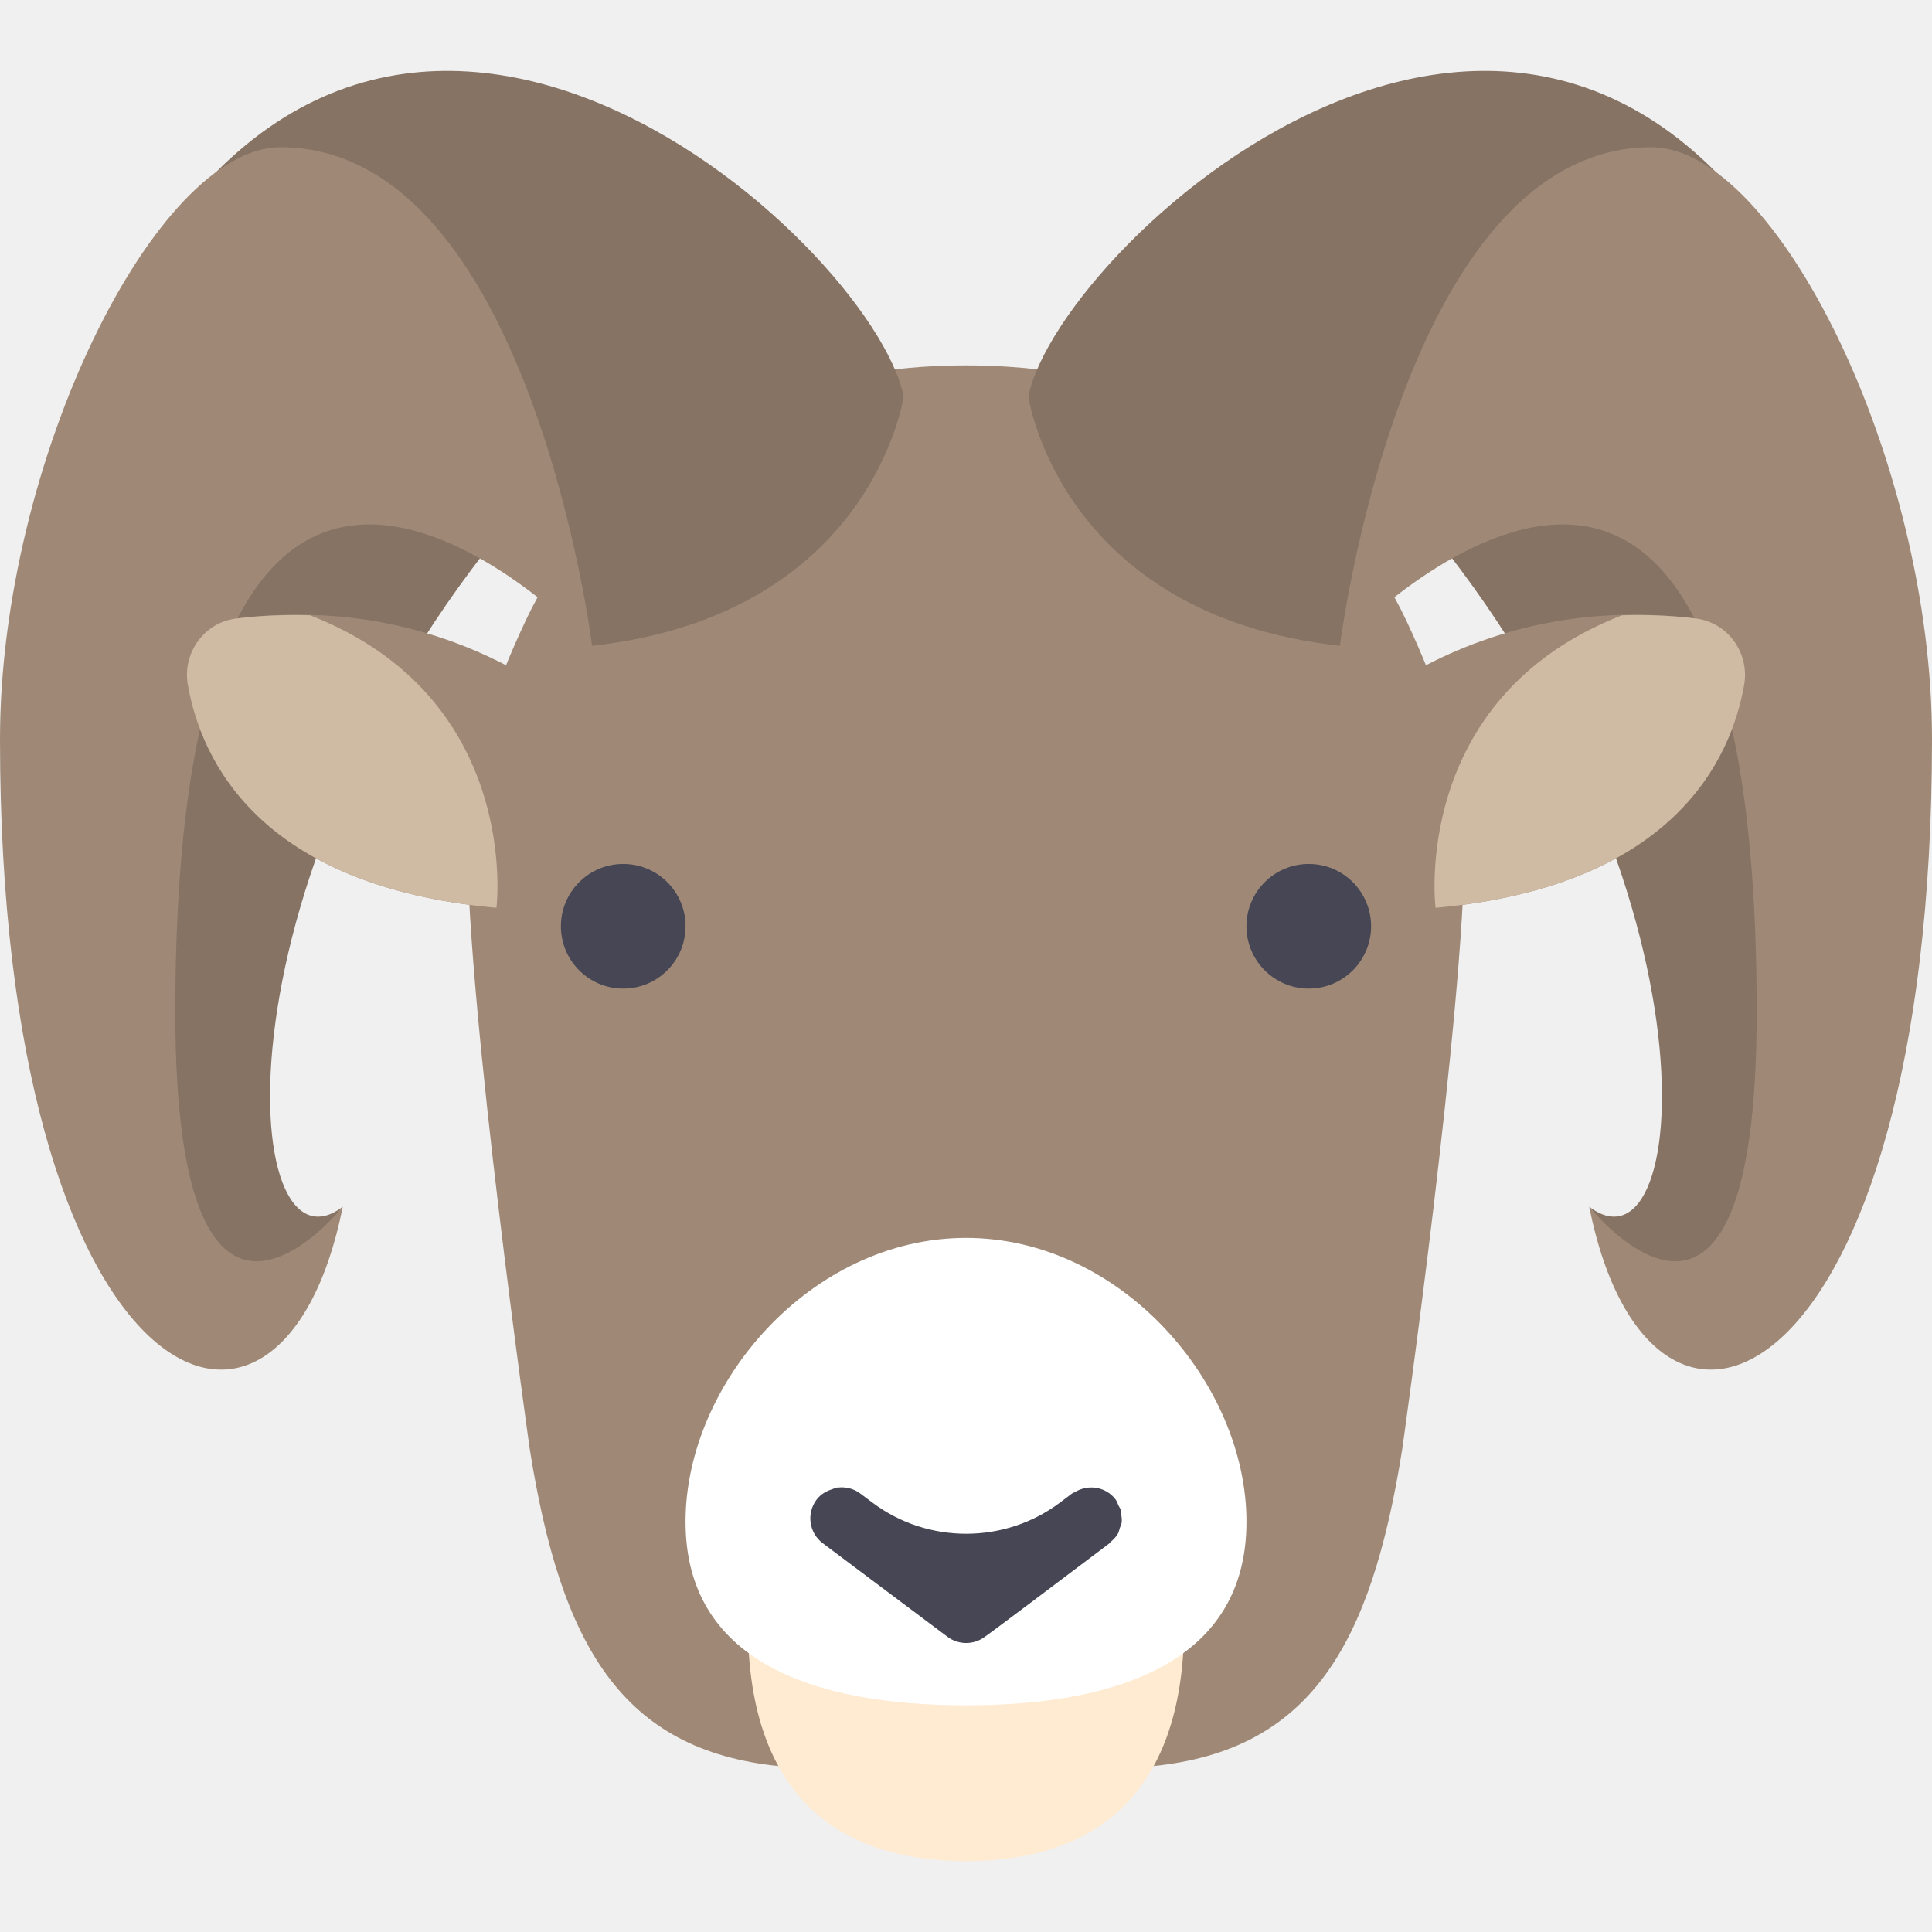
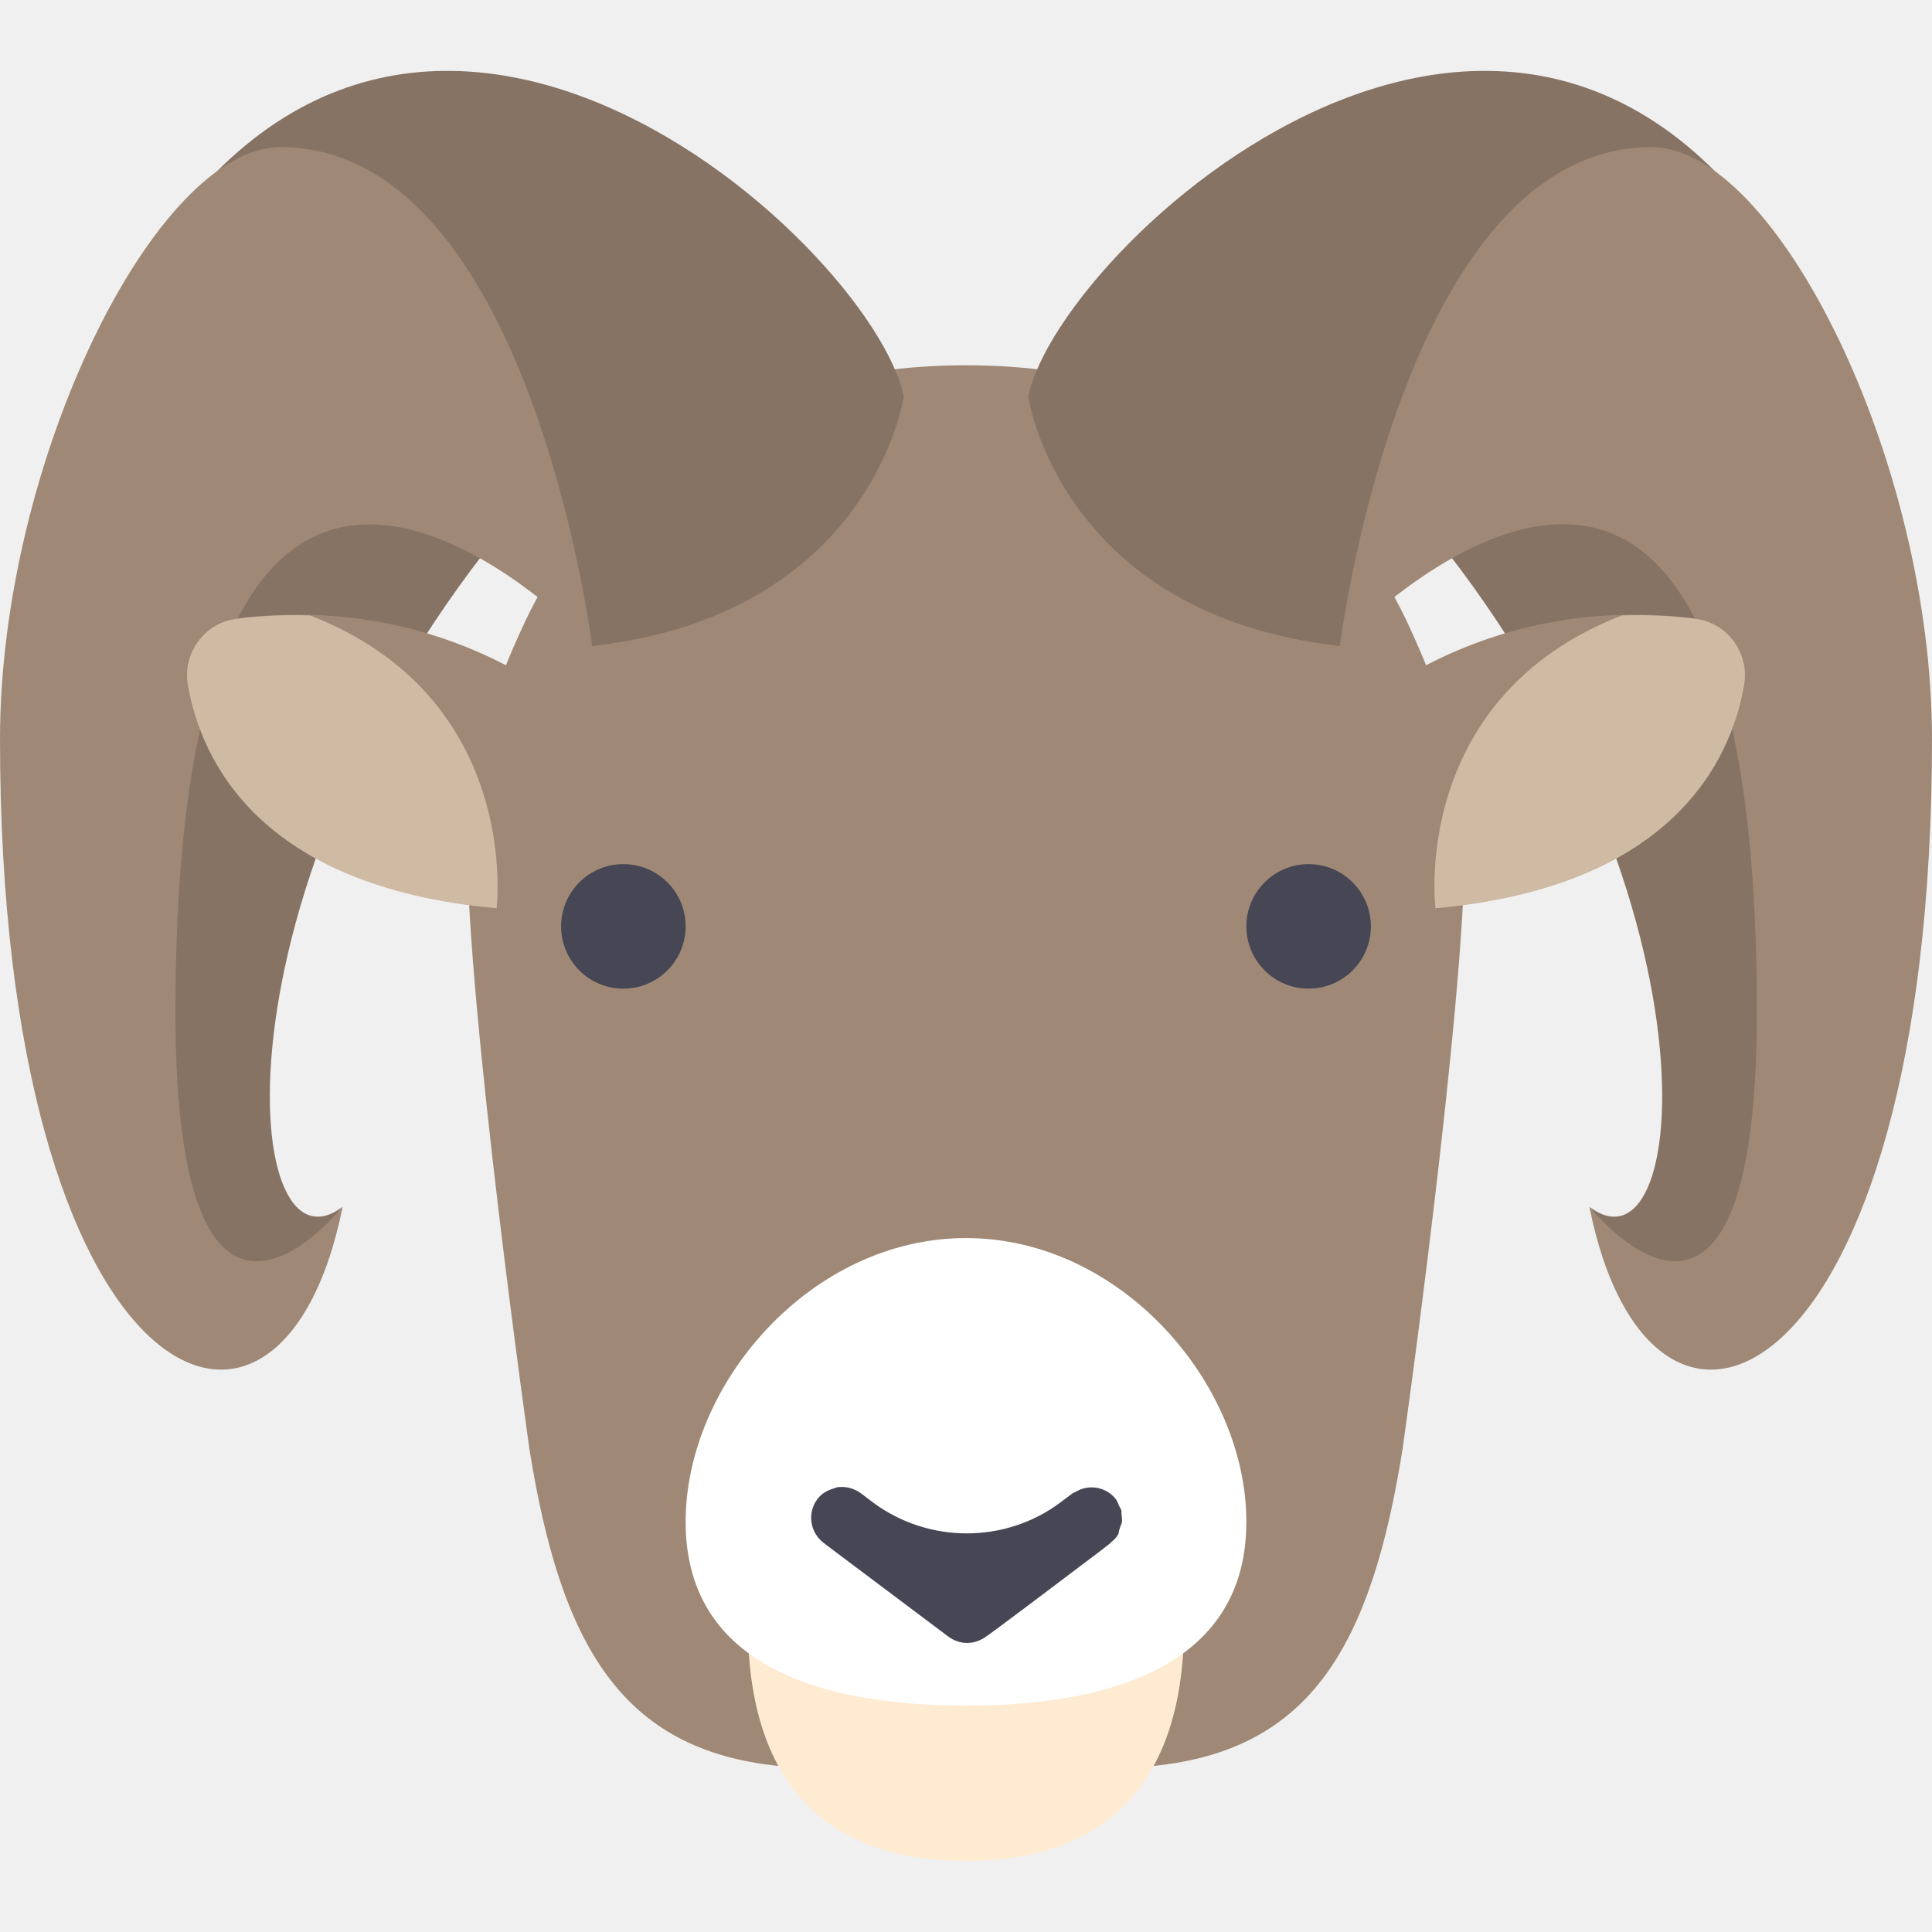
- <svg xmlns="http://www.w3.org/2000/svg" version="1.1" id="Layer_1" x="0px" y="0px" viewBox="0 0 512.001 512.001" style="enable-background:new 0 0 512.001 512.001;" xml:space="preserve">
-   <path style="fill:#9F8976;" d="M256.001,96.831c66.065,0,102.125,36.675,116.659,67.562c8.52,18.107,15.47,37.588,15.47,59.128  c0,43.813-16.516,160.473-16.516,160.473c-8.258,52.084-24.332,79.804-66.063,84.043h-49.551H206.45  c-41.73-4.238-57.805-31.959-66.063-84.042c0,0-16.516-116.66-16.516-160.473c0-21.539,6.95-41.021,15.47-59.127  C153.876,133.506,189.936,96.831,256.001,96.831z" />
-   <path style="fill:#FFEBD2;" d="M198.194,430.33c0,47.362,25.881,62.888,57.807,62.888s57.807-15.526,57.807-62.888H198.194z" />
-   <path style="fill:#FFFFFF;" d="M330.323,403.264c0,36.649-33.275,48.664-74.323,48.664s-74.323-12.014-74.323-48.664  s33.275-75.207,74.323-75.207S330.323,366.615,330.323,403.264z" />
+ <svg xmlns="http://www.w3.org/2000/svg" version="1.1" id="Layer_1" x="0px" y="0px" viewBox="0 0 512 512" style="enable-background:new 0 0 512 512;" xml:space="preserve">
+   <style type="text/css">
+ 	.st0{fill:#9F8976;}
+ 	.st1{fill:#FFEBD2;}
+ 	.st2{fill:#FFFFFF;}
+ 	.st3{fill:#464655;}
+ 	.st4{fill:#877364;}
+ 	.st5{fill:#CFBAA4;}
+ </style>
+   <path class="st0" d="M256,96.8c66.1,0,102.1,36.7,116.7,67.6c8.5,18.1,15.5,37.6,15.5,59.1c0,43.8-16.5,160.5-16.5,160.5  c-8.3,52.1-24.3,79.8-66.1,84H256h-49.6c-41.7-4.2-57.8-32-66.1-84c0,0-16.5-116.7-16.5-160.5c0-21.5,7-41,15.5-59.1  C153.9,133.5,189.9,96.8,256,96.8z" />
+   <path class="st1" d="M198.2,430.3c0,47.4,25.9,62.9,57.8,62.9s57.8-15.5,57.8-62.9H198.2z" />
+   <path class="st2" d="M330.3,403.3c0,36.6-33.3,48.7-74.3,48.7s-74.3-12-74.3-48.7s33.3-75.2,74.3-75.2S330.3,366.6,330.3,403.3z" />
  <g>
-     <circle style="fill:#464655;" cx="165.162" cy="245.472" r="16.516" />
-     <circle style="fill:#464655;" cx="346.839" cy="245.472" r="16.516" />
-     <path style="fill:#464655;" d="M296.783,404.881c0.147-0.455,0.398-0.879,0.465-1.352c0.108-0.773-0.01-1.556-0.123-2.333   c-0.04-0.277,0.024-0.555-0.044-0.827c-0.129-0.511-0.464-0.965-0.694-1.451c-0.237-0.505-0.371-1.042-0.719-1.505   c0,0-0.005-0.004-0.007-0.006v-0.001c-2.571-3.426-7.266-4.157-10.832-1.969c-0.234,0.142-0.502,0.179-0.726,0.347l-1.967,1.486   c-0.408,0.308-0.792,0.598-1.212,0.915c-14.604,11.009-35.017,11.04-49.652,0.074l-3.315-2.484   c-1.766-1.325-3.886-1.795-5.916-1.555c-0.068,0.008-0.136-0.02-0.204-0.01c-0.435,0.063-0.823,0.299-1.243,0.43   c-1.602,0.495-3.11,1.341-4.193,2.788c-2.742,3.645-2.001,8.823,1.654,11.556l3.306,2.484c0.01,0.008,0.022,0.012,0.033,0.021   l29.693,22.27c1.46,1.097,3.202,1.654,4.952,1.654c1.597,0,3.194-0.459,4.588-1.387c1.853-1.24,20.802-15.525,30.233-22.648   c0.01-0.008,0.023-0.013,0.033-0.022l3.145-2.379l0.005-0.006l0.002-0.002c0.148-0.111,0.215-0.28,0.353-0.398   c0.711-0.615,1.371-1.276,1.82-2.053C296.513,406.009,296.605,405.432,296.783,404.881z" />
+     <circle class="st3" cx="165.2" cy="245.5" r="16.5" />
+     <circle class="st3" cx="346.8" cy="245.5" r="16.5" />
+     <path class="st3" d="M296.8,404.9c0.1-0.5,0.4-0.9,0.5-1.4c0.1-0.8,0-1.6-0.1-2.3c0-0.3,0-0.6,0-0.8c-0.1-0.5-0.5-1-0.7-1.5   c-0.2-0.5-0.4-1-0.7-1.5c0,0,0,0,0,0v0c-2.6-3.4-7.3-4.2-10.8-2c-0.2,0.1-0.5,0.2-0.7,0.3l-2,1.5c-0.4,0.3-0.8,0.6-1.2,0.9   c-14.6,11-35,11-49.7,0.1l-3.3-2.5c-1.8-1.3-3.9-1.8-5.9-1.6c-0.1,0-0.1,0-0.2,0c-0.4,0.1-0.8,0.3-1.2,0.4   c-1.6,0.5-3.1,1.3-4.2,2.8c-2.7,3.6-2,8.8,1.7,11.6l3.3,2.5c0,0,0,0,0,0l29.7,22.3c1.5,1.1,3.2,1.7,5,1.7c1.6,0,3.2-0.5,4.6-1.4   c1.9-1.2,20.8-15.5,30.2-22.6c0,0,0,0,0,0l3.1-2.4l0,0l0,0c0.1-0.1,0.2-0.3,0.4-0.4c0.7-0.6,1.4-1.3,1.8-2.1   C296.5,406,296.6,405.4,296.8,404.9z" />
  </g>
  <g>
-     <path style="fill:#877364;" d="M90.839,319.799c-27.871,21.161-35.957-89.634,48.86-187.183c0,0-59.831-22.361-75.011-11.011   c-43.142,32.257-30.279,213.333-30.279,213.333l34.408,12.387L90.839,319.799z" />
-     <path style="fill:#877364;" d="M156.904,171.153c74.323-8.258,82.581-66.065,82.581-66.065   C231.226,63.798,99.097-56.976,27.871,88.573c0,0,80.86,2.065,82.925,4.129C112.86,94.766,156.904,171.153,156.904,171.153" />
+     <path class="st4" d="M90.8,319.8c-27.9,21.2-36-89.6,48.9-187.2c0,0-59.8-22.4-75-11c-43.1,32.3-30.3,213.3-30.3,213.3l34.4,12.4   L90.8,319.8z" />
+     <path class="st4" d="M156.9,171.2c74.3-8.3,82.6-66.1,82.6-66.1C231.2,63.8,99.1-57,27.9,88.6c0,0,80.9,2.1,82.9,4.1   C112.9,94.8,156.9,171.2,156.9,171.2" />
  </g>
-   <path style="fill:#9F8976;" d="M90.839,319.799C74.323,402.38,0,369.347,0,195.928C0,122.243,41.29,39.024,74.323,39.024  c66.065,0,82.581,132.129,82.581,132.129S46.452,53.476,46.452,268.186C46.452,375.541,90.839,319.799,90.839,319.799z" />
+   <path class="st0" d="M90.8,319.8C74.3,402.4,0,369.3,0,195.9C0,122.2,41.3,39,74.3,39c66.1,0,82.6,132.1,82.6,132.1  S46.5,53.5,46.5,268.2C46.5,375.5,90.8,319.8,90.8,319.8z" />
  <g>
-     <path style="fill:#877364;" d="M421.162,319.799c27.871,21.161,35.957-89.634-48.86-187.183c0,0,59.831-22.361,75.011-11.011   c43.142,32.257,30.279,213.333,30.279,213.333l-34.408,12.387L421.162,319.799z" />
-     <path style="fill:#877364;" d="M355.098,171.153c-74.323-8.258-82.581-66.065-82.581-66.065   c8.258-41.29,140.387-162.065,211.613-16.516c0,0-80.86,2.065-82.925,4.129C399.14,94.766,355.098,171.153,355.098,171.153" />
+     <path class="st4" d="M421.2,319.8c27.9,21.2,36-89.6-48.9-187.2c0,0,59.8-22.4,75-11c43.1,32.3,30.3,213.3,30.3,213.3l-34.4,12.4   L421.2,319.8z" />
+     <path class="st4" d="M355.1,171.2c-74.3-8.3-82.6-66.1-82.6-66.1C280.8,63.8,412.9-57,484.1,88.6c0,0-80.9,2.1-82.9,4.1   C399.1,94.8,355.1,171.2,355.1,171.2" />
  </g>
  <g>
-     <path style="fill:#9F8976;" d="M421.162,319.799c16.516,82.581,90.839,49.548,90.839-123.871   c0-73.685-41.29-156.904-74.323-156.904c-66.065,0-82.581,132.129-82.581,132.129s110.452-117.678,110.452,97.032   C465.549,375.541,421.162,319.799,421.162,319.799z" />
-     <path style="fill:#9F8976;" d="M164.598,199.299c0,0-36.276-43.531-102.028-35.388c-8.497,1.052-14.28,9.178-12.787,17.607   c3.551,20.037,18.994,53.363,81.782,59.071L164.598,199.299z" />
+     <path class="st0" d="M421.2,319.8c16.5,82.6,90.8,49.5,90.8-123.9C512,122.2,470.7,39,437.7,39c-66.1,0-82.6,132.1-82.6,132.1   s110.5-117.7,110.5,97C465.5,375.5,421.2,319.8,421.2,319.8z" />
+     <path class="st0" d="M164.6,199.3c0,0-36.3-43.5-102-35.4c-8.5,1.1-14.3,9.2-12.8,17.6c3.6,20,19,53.4,81.8,59.1L164.6,199.3z" />
  </g>
-   <path style="fill:#CFBAA4;" d="M82.162,163.051c-6.229-0.171-12.709,0.006-19.591,0.859c-8.496,1.053-14.28,9.178-12.787,17.607  c3.55,20.037,18.994,53.363,81.782,59.071C131.566,240.589,138.469,184.971,82.162,163.051z" />
-   <path style="fill:#9F8976;" d="M347.403,199.299c0,0,36.276-43.531,102.028-35.388c8.497,1.052,14.28,9.178,12.787,17.607  c-3.551,20.037-18.994,53.363-81.782,59.071L347.403,199.299z" />
-   <path style="fill:#CFBAA4;" d="M429.839,163.051c6.229-0.171,12.71,0.006,19.591,0.859c8.496,1.053,14.28,9.178,12.787,17.607  c-3.55,20.037-18.994,53.363-81.782,59.071C380.435,240.589,373.532,184.971,429.839,163.051z" />
-   <g>
- </g>
-   <g>
- </g>
-   <g>
- </g>
-   <g>
- </g>
-   <g>
- </g>
-   <g>
- </g>
-   <g>
- </g>
-   <g>
- </g>
-   <g>
- </g>
-   <g>
- </g>
-   <g>
- </g>
-   <g>
- </g>
-   <g>
- </g>
-   <g>
- </g>
-   <g>
- </g>
+   <path class="st5" d="M82.2,163.1c-6.2-0.2-12.7,0-19.6,0.9c-8.5,1.1-14.3,9.2-12.8,17.6c3.5,20,19,53.4,81.8,59.1  C131.6,240.6,138.5,185,82.2,163.1z" />
+   <path class="st0" d="M347.4,199.3c0,0,36.3-43.5,102-35.4c8.5,1.1,14.3,9.2,12.8,17.6c-3.6,20-19,53.4-81.8,59.1L347.4,199.3z" />
+   <path class="st5" d="M429.8,163.1c6.2-0.2,12.7,0,19.6,0.9c8.5,1.1,14.3,9.2,12.8,17.6c-3.5,20-19,53.4-81.8,59.1  C380.4,240.6,373.5,185,429.8,163.1z" />
</svg>
